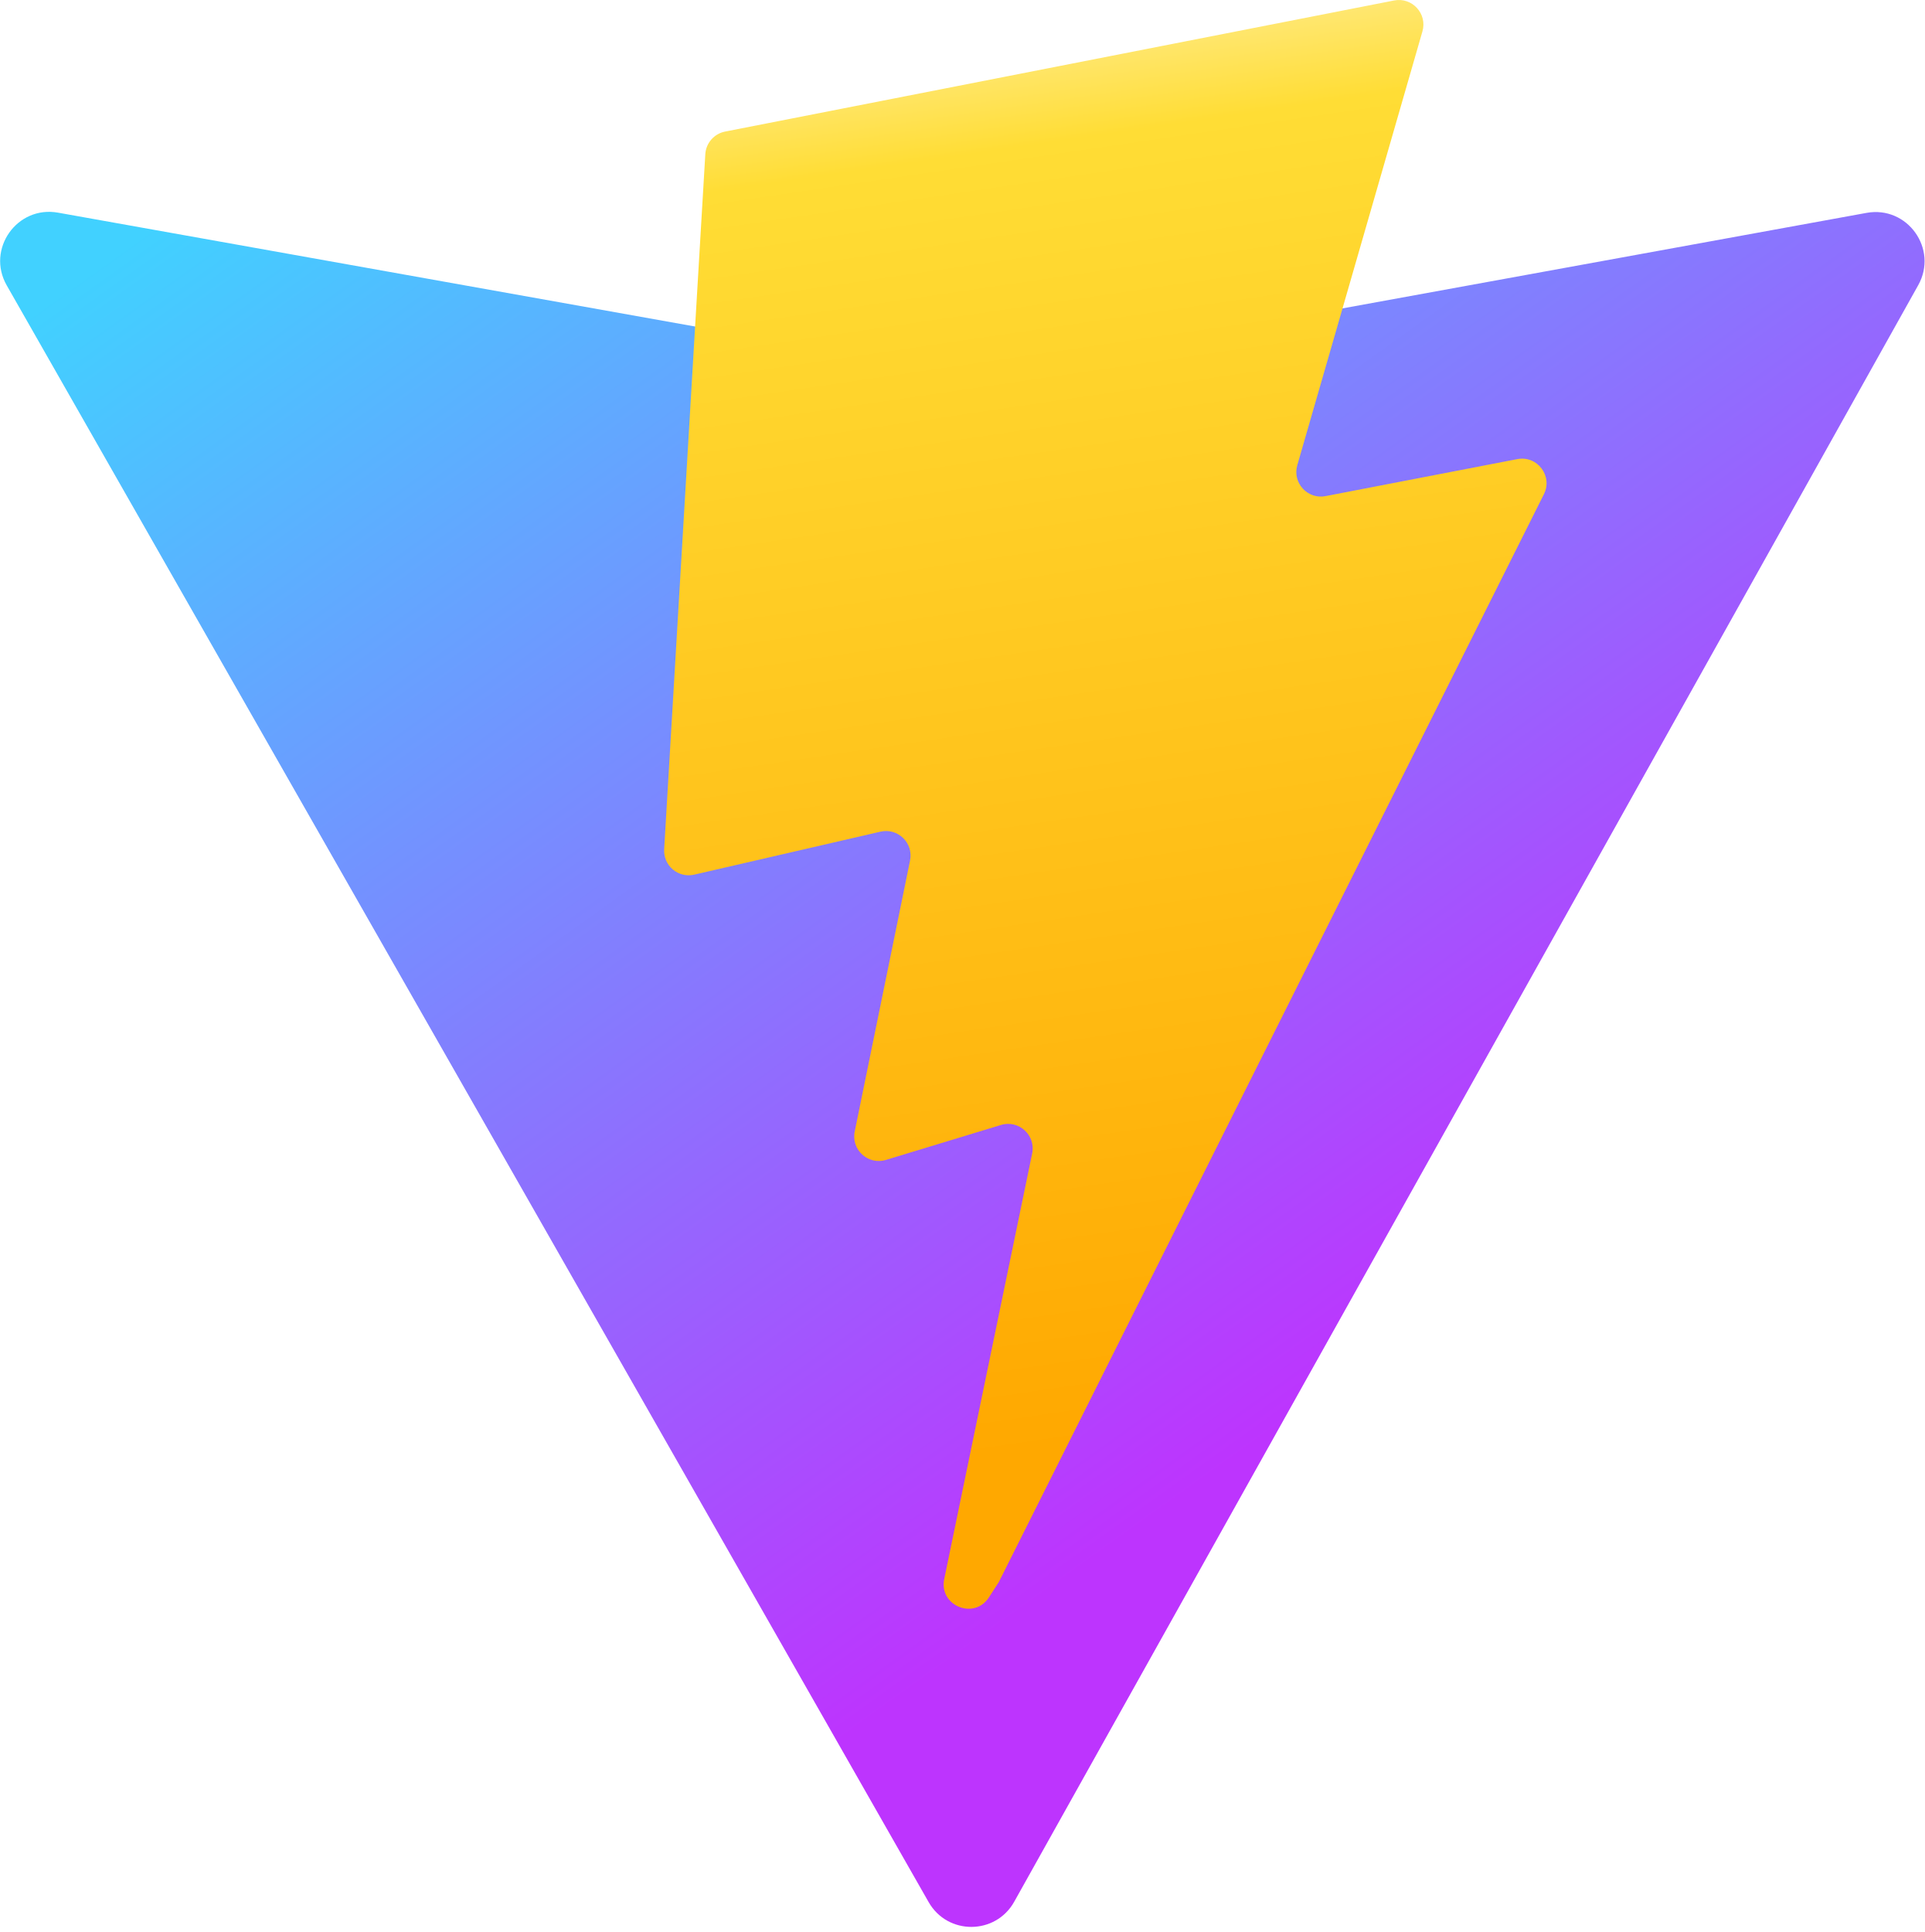
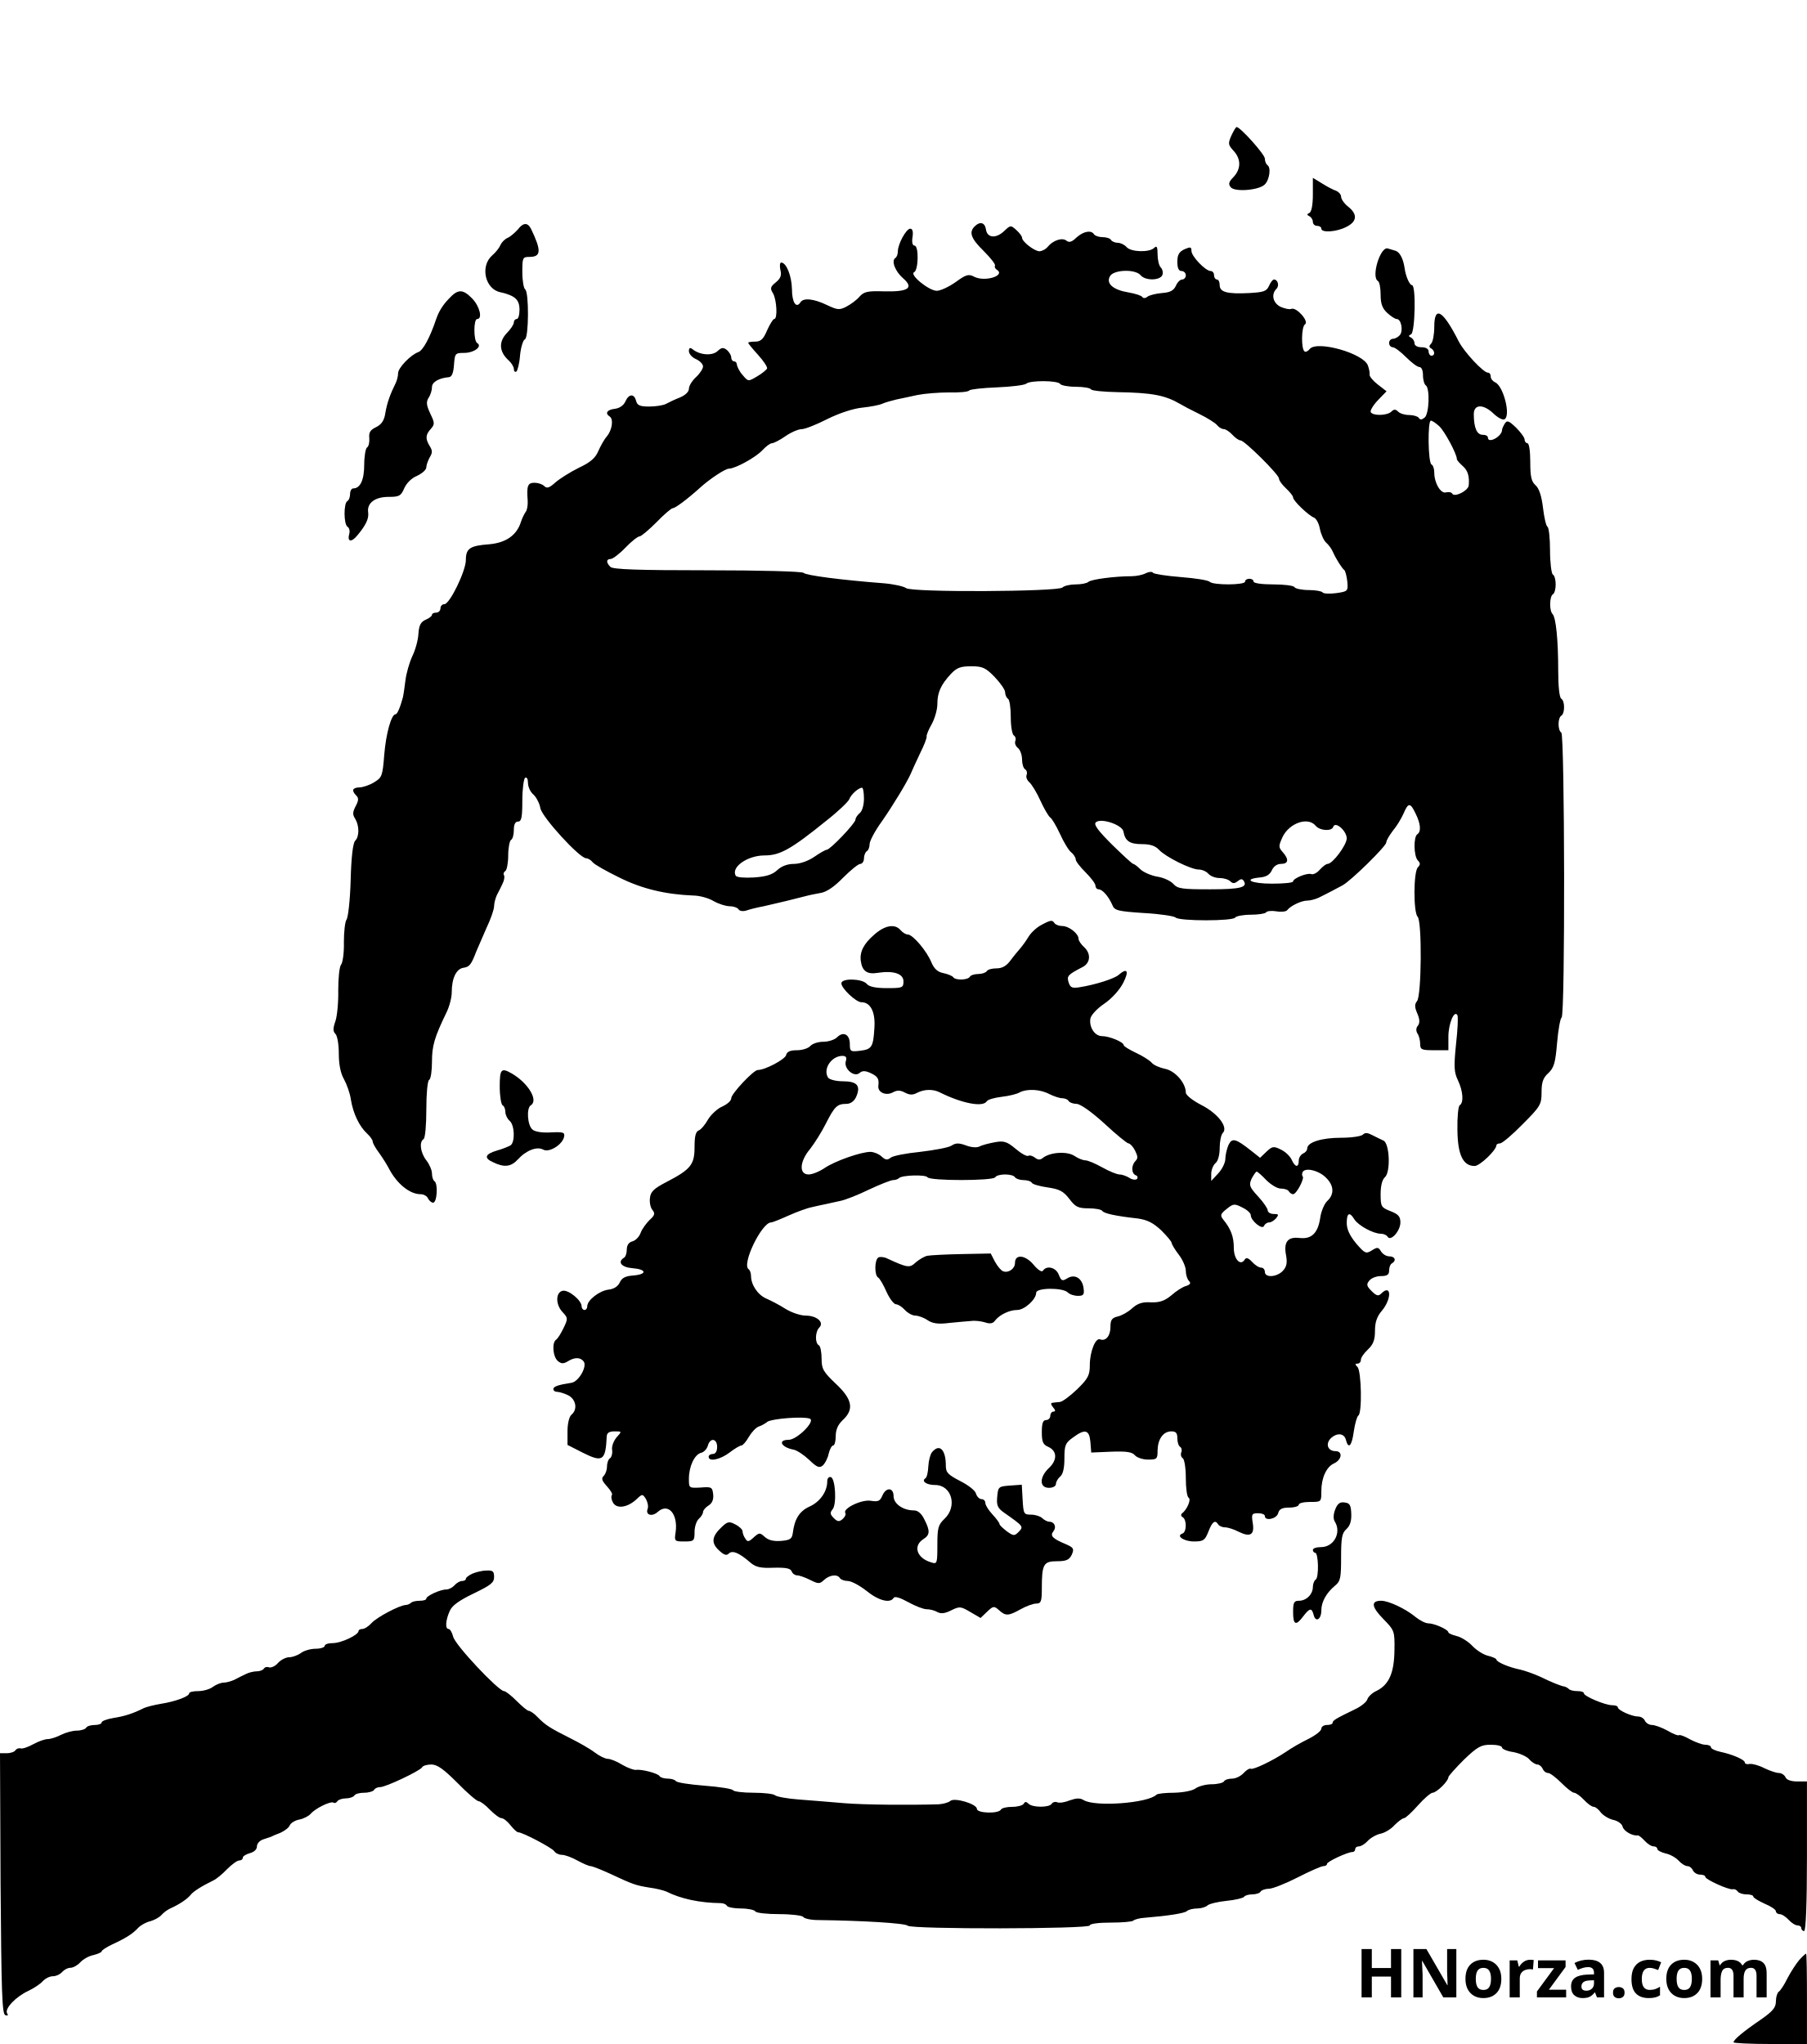
- <svg xmlns="http://www.w3.org/2000/svg" aria-hidden="true" role="img" class="iconify iconify--logos" width="31.88" height="32" preserveAspectRatio="xMidYMid meet" viewBox="0 0 256 257">
-   <defs>
-     <linearGradient id="IconifyId1813088fe1fbc01fb466" x1="-.828%" x2="57.636%" y1="7.652%" y2="78.411%">
-       <stop offset="0%" stop-color="#41D1FF" />
-       <stop offset="100%" stop-color="#BD34FE" />
-     </linearGradient>
-     <linearGradient id="IconifyId1813088fe1fbc01fb467" x1="43.376%" x2="50.316%" y1="2.242%" y2="89.03%">
-       <stop offset="0%" stop-color="#FFEA83" />
-       <stop offset="8.333%" stop-color="#FFDD35" />
-       <stop offset="100%" stop-color="#FFA800" />
-     </linearGradient>
-   </defs>
-   <path fill="url(#IconifyId1813088fe1fbc01fb466)" d="M255.153 37.938L134.897 252.976c-2.483 4.44-8.862 4.466-11.382.048L.875 37.958c-2.746-4.814 1.371-10.646 6.827-9.67l120.385 21.517a6.537 6.537 0 0 0 2.322-.004l117.867-21.483c5.438-.991 9.574 4.796 6.877 9.62Z" />
-   <path fill="url(#IconifyId1813088fe1fbc01fb467)" d="M185.432.063L96.44 17.501a3.268 3.268 0 0 0-2.634 3.014l-5.474 92.456a3.268 3.268 0 0 0 3.997 3.378l24.777-5.718c2.318-.535 4.413 1.507 3.936 3.838l-7.361 36.047c-.495 2.426 1.782 4.5 4.151 3.78l15.304-4.649c2.372-.72 4.652 1.36 4.15 3.788l-11.698 56.621c-.732 3.542 3.979 5.473 5.943 2.437l1.313-2.028l72.516-144.72c1.215-2.423-.88-5.186-3.54-4.672l-25.505 4.922c-2.396.462-4.435-1.77-3.759-4.114l16.646-57.705c.677-2.35-1.37-4.583-3.769-4.113Z" />
+ <svg xmlns="http://www.w3.org/2000/svg" width="640" height="724" preserveAspectRatio="xMidYMid meet" version="1.0">
+   <g>
+     <g id="svg_1" fill="#000000" transform="translate(0 724) scale(0.1 -0.1)">
+       <path id="svg_2" d="m4361,6759c-12,-28 -11,-32 8,-53c27,-29 27,-64 0,-93c-17,-17 -19,-25 -10,-36c14,-18 99,-11 120,9c17,15 24,61 10,69c-5,4 -9,14 -9,23c0,15 -87,112 -100,112c-3,0 -11,-14 -19,-31z" />
+       <path id="svg_3" d="m4650,6551c0,-38 -5,-61 -12,-65c-10,-5 -10,-7 0,-12c6,-3 12,-12 12,-20c0,-8 7,-14 15,-14c8,0 15,-4 15,-10c0,-15 53,-12 88,6c39,19 41,45 7,72c-14,11 -25,27 -25,35c0,8 -8,17 -17,21c-10,3 -33,15 -50,26l-33,20l0,-59z" />
+       <path id="svg_4" d="m1834,6427c-11,-12 -27,-26 -37,-30c-9,-4 -20,-15 -24,-24c-4,-10 -17,-27 -30,-38c-43,-38 -25,-119 29,-130c52,-12 68,-26 68,-62c0,-18 -4,-33 -10,-33c-5,0 -10,-5 -10,-12c0,-7 -11,-24 -26,-39c-28,-30 -26,-65 7,-95c10,-9 19,-23 19,-31c0,-8 4,-12 9,-9c4,3 11,29 13,58c3,29 11,54 17,56c14,5 15,168 1,177c-5,3 -10,31 -10,61c0,51 1,54 25,54c42,0 43,22 6,99c-12,24 -28,23 -47,-2z" />
+       <path id="svg_5" d="m3452,6438c-21,-21 -13,-43 33,-88c24,-24 42,-47 39,-51c-2,-4 0,-10 6,-14c34,-21 -42,-45 -80,-25c-19,10 -28,8 -65,-19c-24,-17 -54,-31 -67,-31c-28,0 -99,58 -80,66c15,7 17,94 1,94c-7,0 -10,12 -7,30c3,20 0,30 -8,30c-14,0 -44,-54 -44,-81c0,-10 -4,-20 -9,-23c-15,-10 0,-48 28,-72c39,-34 18,-48 -67,-46c-59,2 -72,-1 -88,-19c-10,-12 -31,-27 -46,-35c-25,-13 -32,-12 -70,6c-46,22 -83,26 -93,9c-15,-23 -30,0 -30,47c-1,47 -20,94 -38,94c-5,0 -6,-12 -3,-26c5,-19 1,-30 -16,-44c-20,-16 -21,-22 -10,-39c13,-23 17,-91 4,-91c-4,0 -15,-18 -25,-40c-13,-31 -22,-40 -42,-40c-14,0 -25,-2 -25,-4c0,-3 16,-22 35,-43c19,-21 33,-42 32,-48c-2,-5 -18,-18 -35,-28c-32,-19 -32,-19 -52,5c-11,12 -19,29 -20,36c0,6 -4,12 -10,12c-5,0 -10,6 -10,14c0,7 -7,19 -15,26c-13,10 -19,10 -34,-4c-19,-17 -62,-14 -88,7c-9,7 -13,5 -13,-7c0,-9 11,-22 25,-28c14,-6 25,-18 25,-26c0,-8 -11,-25 -25,-38c-14,-13 -25,-31 -25,-41c0,-11 -13,-23 -32,-31c-18,-7 -41,-18 -50,-23c-10,-5 -36,-9 -59,-9c-32,0 -42,4 -46,20c-7,27 -26,25 -38,-2c-6,-14 -21,-24 -37,-26c-28,-3 -36,-16 -19,-27c15,-9 9,-48 -9,-70c-10,-11 -23,-35 -31,-53c-10,-24 -28,-40 -69,-59c-30,-15 -67,-38 -83,-52c-21,-19 -30,-22 -39,-13c-7,7 -22,12 -35,12c-24,0 -28,-11 -24,-63c1,-16 -2,-34 -7,-40c-5,-7 -13,-23 -17,-36c-15,-47 -53,-74 -114,-79c-67,-5 -81,-15 -81,-56c0,-38 -57,-156 -76,-156c-8,0 -14,-7 -14,-15c0,-8 -7,-15 -15,-15c-8,0 -15,-3 -15,-8c0,-4 -10,-12 -22,-17c-18,-8 -24,-20 -26,-50c-1,-22 -11,-58 -22,-80c-10,-22 -21,-60 -24,-85c-3,-25 -7,-52 -9,-60c-10,-37 -20,-60 -26,-60c-15,0 -34,-69 -40,-143c-6,-76 -8,-81 -36,-98c-16,-10 -40,-18 -52,-18c-25,-1 -29,-11 -11,-29c9,-9 8,-18 -2,-37c-11,-21 -12,-30 -2,-45c15,-25 15,-63 0,-78c-8,-8 -14,-59 -16,-140c-2,-70 -9,-133 -15,-140c-5,-7 -9,-43 -9,-79c1,-37 -4,-73 -10,-80c-6,-7 -10,-48 -10,-91c1,-42 -4,-92 -10,-109c-9,-26 -9,-36 0,-45c7,-7 12,-38 12,-70c0,-37 6,-69 18,-90c10,-18 22,-51 25,-74c8,-49 30,-94 57,-119c11,-10 20,-23 20,-28c0,-6 10,-24 23,-41c12,-17 28,-42 35,-56c28,-53 73,-90 112,-90c11,0 23,-7 26,-15c4,-8 12,-15 18,-15c14,0 18,67 5,76c-5,3 -9,15 -9,27c0,12 -9,33 -20,47c-21,27 -26,65 -10,75c6,3 10,50 10,105c0,55 4,102 10,105c6,3 10,33 10,65c0,56 9,86 51,173c11,22 19,54 19,72c0,50 16,83 41,87c22,3 28,11 46,58c6,14 22,51 36,83c15,31 27,66 27,77c0,11 5,29 10,40c6,11 15,29 20,40c6,12 8,25 5,30c-3,5 -1,11 5,15c5,3 10,28 10,55c0,27 5,52 10,55c6,3 10,19 10,36c0,19 5,29 15,29c12,0 15,15 15,74c0,41 5,78 10,81c6,3 10,-4 10,-18c0,-13 8,-32 19,-41c10,-9 22,-31 25,-49c7,-33 139,-177 162,-177c6,0 17,-6 23,-14c6,-8 49,-32 94,-54c80,-40 163,-60 262,-64c22,0 55,-9 73,-20c18,-10 43,-18 57,-18c13,0 27,-5 31,-11c3,-6 16,-8 28,-4c11,4 39,11 61,15c49,11 111,26 145,35c14,4 39,9 56,12c21,3 49,22 80,54c27,27 54,49 61,49c7,0 13,9 13,19c0,11 5,23 10,26c6,3 10,15 10,25c0,11 19,47 43,80c41,59 90,140 103,170c3,8 18,40 32,70c15,30 26,58 24,62c-1,4 7,24 18,43c11,20 20,52 20,71c0,41 12,68 48,107c21,22 34,27 72,27c40,0 51,-5 83,-38c20,-21 37,-45 37,-54c0,-9 5,-20 10,-23c6,-3 10,-33 10,-65c0,-32 5,-62 11,-65c6,-4 8,-13 5,-20c-3,-8 2,-19 10,-25c8,-7 14,-25 14,-41c0,-15 5,-31 11,-34c6,-4 8,-13 5,-20c-3,-8 2,-19 10,-26c8,-7 26,-36 39,-65c13,-29 29,-55 34,-59c6,-3 22,-30 35,-58c13,-29 31,-59 40,-66c9,-7 16,-19 16,-25c0,-7 16,-27 35,-46c19,-19 35,-40 35,-47c0,-7 5,-13 11,-13c14,0 36,-26 49,-56c7,-19 20,-22 111,-28c57,-3 108,-11 113,-16c13,-13 203,-13 211,0c3,5 28,10 55,10c27,0 51,4 54,8c3,5 19,7 37,4c17,-3 34,-1 38,4c11,15 50,34 71,34c11,0 29,5 40,10c35,17 64,33 85,44c31,17 155,139 155,152c0,7 11,25 23,41c13,15 30,43 38,61c17,40 24,40 43,0c18,-36 20,-64 6,-73c-14,-9 -13,-78 2,-93c9,-9 9,-15 0,-24c-16,-16 -16,-160 -1,-175c16,-16 14,-279 -2,-299c-9,-11 -9,-21 1,-44c9,-21 9,-34 2,-43c-7,-8 -7,-18 -2,-27c6,-8 10,-25 10,-37c0,-21 5,-23 50,-23l50,0l0,48c0,46 21,96 32,76c3,-5 1,-51 -5,-103c-8,-80 -7,-99 7,-128c18,-38 21,-79 6,-88c-5,-3 -9,-43 -8,-88c1,-88 20,-127 61,-127c18,0 76,55 77,73c0,4 6,7 13,7c7,0 43,30 80,68c63,63 67,70 67,113c0,35 5,51 24,68c20,19 25,36 31,107c4,46 11,86 16,90c13,7 11,1001 -1,1009c-13,8 -13,52 0,60c13,8 13,52 0,60c-7,4 -11,45 -11,98c0,111 -8,189 -20,202c-12,12 -11,62 1,70c6,3 10,19 10,35c0,16 -4,32 -10,35c-5,3 -10,42 -10,85c0,43 -4,81 -9,84c-5,3 -12,34 -16,68c-5,42 -14,68 -26,79c-15,13 -19,30 -19,83c0,37 -4,66 -10,66c-5,0 -10,6 -10,13c0,7 -14,26 -30,42c-26,25 -32,27 -40,15c-5,-8 -10,-19 -10,-23c0,-23 -50,-50 -50,-27c0,6 -8,10 -19,10c-20,0 -31,25 -31,73c0,36 34,37 71,1c15,-14 32,-23 38,-19c23,14 -5,120 -34,131c-8,4 -15,12 -15,20c0,8 -4,14 -10,14c-16,0 -84,73 -103,110c-56,111 -87,130 -87,52c0,-26 -5,-53 -11,-59c-8,-8 -8,-13 0,-17c14,-9 14,-26 1,-26c-5,0 -10,7 -10,15c0,9 -9,15 -25,15c-15,0 -25,6 -25,14c0,8 -6,17 -12,20c-10,5 -10,7 0,12c14,7 18,174 3,174c-8,0 -22,30 -26,60c-5,35 -18,58 -33,62c-10,3 -21,6 -27,8c-26,7 -59,-100 -35,-115c6,-3 10,-25 10,-49c0,-32 6,-48 23,-64c13,-12 28,-22 34,-22c16,0 24,-42 11,-57c-6,-7 -17,-13 -24,-13c-8,0 -14,-7 -14,-15c0,-8 6,-15 13,-15c7,0 28,-16 47,-35c19,-19 40,-35 47,-35c8,0 13,-12 13,-29c0,-17 5,-33 10,-36c15,-10 12,-101 -4,-114c-10,-8 -16,-9 -21,-1c-3,5 -19,10 -34,10c-15,0 -32,5 -39,12c-9,9 -15,9 -24,0c-14,-14 -64,-16 -73,-2c-3,5 8,24 25,42l31,32l-31,24c-17,13 -30,29 -29,35c1,7 -2,21 -6,32c-14,43 -180,90 -206,59c-6,-8 -15,-12 -18,-9c-13,7 -12,88 1,96c16,10 -30,62 -48,55c-7,-3 -24,1 -38,7c-27,13 -35,44 -15,64c11,11 5,33 -9,33c-4,0 -12,-10 -17,-22c-9,-20 -19,-23 -70,-26c-78,-4 -105,3 -105,28c0,11 -4,20 -10,20c-5,0 -10,7 -10,15c0,8 -5,15 -12,15c-18,0 -68,52 -68,71c0,15 -4,15 -25,6c-19,-9 -25,-20 -25,-44c0,-23 5,-33 15,-33c8,0 15,-7 15,-15c0,-8 -6,-15 -13,-15c-7,0 -17,-10 -22,-22c-8,-17 -20,-24 -50,-26c-22,-2 -45,-8 -51,-13c-7,-6 -15,-6 -18,-1c-3,5 -25,12 -48,16c-55,9 -81,31 -67,57c12,24 90,27 109,4c17,-20 69,-19 77,1c3,8 1,20 -6,27c-6,6 -11,27 -11,46c0,27 -3,32 -12,23c-17,-17 -83,-15 -98,3c-7,8 -21,15 -31,15c-10,0 -21,5 -24,10c-3,6 -17,10 -30,10c-13,0 -27,5 -30,10c-10,16 -37,11 -62,-11c-16,-16 -26,-19 -35,-12c-15,13 -48,2 -67,-21c-7,-9 -21,-16 -30,-16c-18,1 -61,34 -61,48c0,5 -9,17 -20,27c-20,18 -21,18 -44,-4c-29,-27 -60,-24 -64,7c-4,24 -21,29 -40,10zm303,-558c3,-5 28,-10 55,-10c27,0 51,-4 54,-9c3,-5 45,-9 93,-10c124,-2 170,-11 223,-42c8,-5 38,-21 67,-35c29,-14 57,-32 64,-40c6,-8 17,-14 24,-14c6,0 20,-9 30,-20c10,-11 23,-20 29,-20c14,0 136,-121 136,-135c0,-7 11,-22 25,-35c14,-13 25,-27 25,-32c0,-12 54,-63 73,-71c9,-3 19,-22 22,-41c4,-19 14,-41 22,-48c8,-7 19,-21 24,-33c11,-25 32,-58 41,-65c3,-3 8,-21 10,-40c3,-34 2,-35 -40,-41c-24,-3 -45,-2 -48,3c-3,4 -25,8 -49,8c-24,0 -47,5 -50,10c-3,6 -37,10 -76,10c-39,0 -69,4 -69,10c0,6 -7,10 -15,10c-8,0 -15,-4 -15,-10c0,-13 -113,-13 -125,-1c-6,6 -52,13 -103,17c-51,4 -95,11 -98,15c-3,5 -14,4 -25,-1c-10,-6 -34,-11 -51,-11c-59,0 -143,-11 -153,-20c-5,-5 -25,-9 -45,-9c-20,0 -41,-5 -47,-11c-15,-15 -536,-18 -554,-2c-8,6 -43,14 -79,17c-154,12 -276,28 -284,37c-6,5 -152,9 -341,9c-244,0 -334,3 -343,12c-16,16 -15,28 1,28c7,0 31,18 52,40c21,22 44,40 50,40c6,0 33,23 60,50c27,28 53,50 58,50c9,0 54,34 96,72c35,32 90,68 103,68c22,0 95,40 118,65c13,14 28,25 34,25c6,0 28,11 48,25c20,14 46,25 58,25c11,0 52,16 91,36c42,21 92,37 122,40c29,3 61,9 72,14c11,5 34,11 50,15c17,3 50,11 75,16c25,5 75,9 112,9c36,-1 68,2 71,7c3,4 47,9 99,11c51,2 97,8 103,13c12,12 112,12 120,-1zm1343,-150c19,-18 62,-98 62,-116c0,-4 9,-14 20,-24c19,-16 25,-37 22,-70c-3,-19 -50,-42 -58,-29c-3,6 -13,7 -22,5c-19,-6 -42,33 -42,70c0,13 -4,26 -10,29c-12,7 -14,155 -2,155c5,0 18,-9 30,-20zm-2038,-1319c0,-22 -6,-44 -15,-51c-8,-7 -15,-17 -15,-23c0,-13 -90,-107 -102,-107c-4,0 -24,-11 -44,-25c-22,-15 -51,-25 -72,-25c-23,0 -44,-8 -59,-22c-17,-16 -39,-23 -82,-26c-34,-2 -61,0 -65,6c-18,30 41,72 102,72c55,0 94,22 220,124c41,32 76,66 80,75c6,17 32,40 45,41c4,0 7,-17 7,-39zm919,-116c6,-34 22,-45 66,-45c29,0 47,-6 60,-20c23,-25 113,-70 141,-70c12,0 27,-7 34,-15c7,-8 24,-15 39,-15c15,0 32,-5 39,-12c8,-8 15,-8 26,1c10,8 16,9 21,1c15,-23 -11,-30 -119,-30c-99,0 -115,2 -130,19c-10,11 -36,23 -58,26c-22,4 -49,16 -59,26c-10,10 -22,19 -25,19c-4,0 -37,31 -75,68c-49,49 -66,71 -58,79c17,17 93,-8 98,-32zm681,20c15,-18 57,-20 62,-4c7,22 48,-14 48,-41c-1,-24 -50,-90 -68,-90c-5,0 -17,-9 -27,-20c-10,-12 -24,-19 -31,-16c-14,5 -64,-15 -64,-26c0,-5 -34,-8 -75,-8c-74,0 -105,16 -42,22c22,2 35,10 42,26c6,13 18,22 32,22c27,0 29,16 6,42c-15,17 -15,21 0,54c24,49 90,72 117,39z" />
+       <path id="svg_6" d="m1589,6181c-22,-23 -35,-45 -44,-71c-23,-68 -47,-111 -63,-117c-28,-10 -72,-56 -72,-75c0,-10 -4,-26 -9,-36c-19,-38 -30,-69 -36,-104c-4,-27 -13,-41 -33,-51c-21,-10 -26,-19 -24,-39c1,-15 -2,-29 -8,-33c-5,-3 -10,-31 -10,-61c0,-54 -14,-84 -39,-84c-6,0 -11,-9 -11,-19c0,-11 -4,-23 -10,-26c-13,-8 -13,-82 1,-91c6,-3 9,-15 6,-25c-8,-29 8,-31 29,-5c30,36 41,59 38,81c-5,33 24,55 72,55c38,0 44,3 56,31c8,18 26,36 46,44c17,8 32,21 32,30c0,8 6,24 12,35c10,16 10,24 0,40c-16,26 -15,40 4,61c14,16 14,21 -2,54c-14,30 -15,41 -6,56c7,10 12,27 12,38c0,18 25,32 60,35c10,1 16,14 18,44c3,40 4,42 36,42c35,0 66,23 46,35c-13,8 -13,85 0,85c20,0 9,45 -17,72c-34,35 -51,35 -84,-1z" />
+       <path id="svg_7" d="m3687,3963c-15,-8 -35,-26 -44,-41c-9,-15 -23,-34 -30,-42c-7,-8 -23,-27 -34,-42c-14,-19 -29,-28 -49,-28c-16,0 -32,-4 -35,-10c-3,-5 -17,-10 -30,-10c-13,0 -27,-4 -30,-10c-8,-12 -52,-13 -59,-1c-3,4 -19,11 -34,14c-21,4 -33,15 -43,38c-16,40 -66,99 -84,99c-7,0 -18,7 -25,15c-20,24 -56,18 -94,-16c-37,-32 -52,-61 -47,-94c5,-35 23,-47 59,-41c57,9 92,-3 92,-30c0,-23 -4,-24 -59,-24c-40,0 -63,5 -71,15c-16,19 -90,21 -90,2c0,-18 52,-67 71,-67c32,0 50,-34 46,-91c-4,-68 -9,-76 -52,-81c-33,-4 -35,-2 -35,24c0,34 -23,46 -45,24c-9,-9 -31,-16 -49,-16c-19,0 -39,-7 -46,-15c-7,-8 -28,-15 -47,-15c-25,0 -36,-5 -39,-18c-5,-15 -74,-52 -100,-52c-15,0 -94,-84 -94,-100c0,-9 -14,-21 -31,-29c-17,-7 -40,-28 -51,-46c-10,-18 -25,-36 -33,-39c-11,-4 -15,-21 -15,-59c0,-62 -13,-79 -100,-124c-44,-23 -56,-34 -58,-57c-2,-15 2,-34 9,-42c10,-12 8,-19 -10,-35c-12,-12 -27,-32 -32,-46c-5,-14 -18,-27 -29,-30c-13,-3 -20,-14 -20,-29c0,-12 -4,-26 -10,-29c-24,-15 -9,-34 30,-37c51,-4 53,-22 2,-26c-28,-2 -40,-9 -47,-25c-7,-14 -21,-23 -40,-25c-32,-4 -75,-37 -75,-59c0,-7 -4,-13 -10,-13c-5,0 -10,6 -10,13c0,21 -46,59 -67,55c-25,-5 -26,-48 -1,-75c20,-21 20,-24 4,-57c-9,-19 -21,-38 -26,-41c-16,-10 -12,-61 6,-76c12,-10 20,-10 35,-1c24,15 44,15 56,0c14,-17 -17,-72 -43,-76c-46,-7 -64,-13 -64,-22c0,-6 6,-10 13,-10c7,0 25,-5 39,-12c28,-14 35,-50 12,-69c-8,-7 -14,-31 -14,-59l0,-48l55,-28c70,-35 80,-28 84,59c1,12 9,17 28,17c26,0 26,0 7,-21c-10,-12 -18,-31 -16,-44c2,-13 -2,-26 -7,-30c-6,-3 -11,-16 -11,-29c0,-12 -5,-27 -12,-34c-9,-9 -6,-17 12,-37c13,-14 21,-28 17,-31c-3,-4 -2,-15 4,-26c13,-24 52,-18 84,12c20,19 21,19 33,0c6,-11 9,-26 6,-34c-9,-22 15,-30 36,-11c37,33 72,-8 63,-72c-5,-32 -4,-33 31,-33c34,0 36,2 36,34c0,18 7,39 15,46c8,7 15,18 15,24c0,6 9,17 19,23c13,8 19,21 17,40c-3,26 -6,27 -45,24c-41,-2 -41,-2 -41,31c0,44 20,86 43,92c10,2 21,14 24,25c8,30 33,26 33,-4c0,-16 -6,-25 -15,-25c-8,0 -15,-4 -15,-10c0,-19 41,-10 74,15c18,14 37,25 42,25c5,0 17,14 26,30c10,17 25,33 35,37c10,3 24,11 31,17c16,11 127,20 150,11c22,-8 -45,-75 -75,-75c-40,0 -26,-27 19,-35c12,-3 36,-19 54,-36c27,-26 36,-30 48,-20c8,7 18,26 21,42c4,16 11,29 16,29c5,0 9,15 9,33c0,23 8,41 25,57c41,38 34,74 -25,129c-44,42 -50,52 -50,88c0,23 -4,45 -10,48c-14,8 -13,48 2,63c18,18 -9,42 -48,42c-19,0 -51,11 -72,24c-20,13 -51,29 -67,36c-31,13 -55,49 -55,81c0,10 -4,20 -8,23c-27,16 46,166 79,166c5,0 32,11 61,24c29,13 67,27 83,30c17,4 39,9 50,11c11,3 34,7 50,11c17,3 63,21 102,40c40,19 79,34 86,34c8,0 17,3 21,7c11,11 95,13 101,3c8,-13 232,-13 240,0c3,6 19,10 35,10c16,0 32,-4 35,-10c3,-5 17,-10 30,-10c13,0 27,-4 30,-10c3,-5 28,-12 56,-16c41,-6 55,-13 76,-40c22,-29 31,-34 69,-34c23,0 45,-4 48,-9c6,-9 45,-18 126,-27c34,-5 54,-15 83,-42c20,-20 37,-40 37,-45c0,-4 11,-23 25,-41c14,-18 25,-44 25,-57c0,-14 5,-30 11,-36c8,-8 5,-13 -10,-18c-12,-3 -35,-18 -52,-33c-24,-20 -42,-26 -73,-25c-30,2 -47,-4 -66,-21c-14,-13 -37,-26 -51,-29c-21,-5 -26,-12 -26,-38c0,-31 -17,-51 -37,-43c-16,6 -36,-44 -36,-91c0,-36 -6,-48 -45,-86c-25,-24 -53,-45 -62,-45c-10,-1 -22,-2 -27,-3c-5,-1 -3,-8 4,-16c9,-10 9,-15 1,-15c-6,0 -11,-7 -11,-15c0,-8 -7,-15 -15,-15c-11,0 -15,-11 -15,-43c0,-34 4,-44 23,-52c31,-14 33,-46 2,-75c-34,-32 -34,-70 0,-70c15,0 25,6 25,14c0,7 7,19 15,26c10,8 15,30 15,64c0,46 3,55 30,74c43,32 58,28 62,-15l3,-38l71,3c54,2 74,-1 84,-13c7,-8 28,-15 46,-15c32,0 34,2 34,33c1,40 20,67 49,67c16,0 21,-6 21,-24c0,-14 4,-27 10,-31c5,-3 7,-12 4,-19c-3,-8 -1,-17 5,-21c6,-3 11,-35 11,-70c0,-35 4,-67 10,-70c10,-6 -6,-43 -24,-56c-4,-4 -3,-10 3,-13c15,-9 14,-53 -1,-58c-24,-8 5,-28 41,-28c33,0 39,4 51,35c14,36 24,43 35,25c3,-5 14,-10 24,-10c10,0 32,-7 49,-16c41,-20 56,-10 49,32c-5,31 -3,34 19,34c13,0 24,-4 24,-10c0,-19 42,-10 47,10c4,15 14,20 39,20c19,0 34,5 34,10c0,6 18,10 40,10c40,0 40,0 40,38c0,47 18,86 44,98c29,13 33,44 6,44c-27,0 -36,25 -17,45c22,21 48,19 54,-5c9,-35 21,-22 28,30c4,27 11,52 16,56c14,8 11,158 -3,172c-9,9 -9,12 0,12c7,0 12,6 12,13c0,8 11,24 25,37c19,18 25,34 25,66c0,31 7,51 25,72c35,42 33,96 -3,60c-10,-10 -17,-8 -34,9c-18,18 -19,24 -8,37c7,9 25,16 41,16c22,0 29,5 29,19c0,11 4,23 10,26c17,10 11,25 -10,25c-10,0 -23,8 -29,18c-9,15 -13,15 -32,3c-21,-13 -25,-11 -56,25c-22,27 -33,49 -33,72c0,36 10,41 27,13c14,-22 67,-51 94,-51c10,0 21,-5 24,-11c11,-17 45,21 45,51c0,21 -7,29 -35,40c-33,13 -35,16 -35,61c0,30 6,51 15,59c21,18 17,120 -5,130c-8,4 -26,12 -39,19c-17,9 -26,10 -34,2c-6,-6 -41,-11 -77,-11c-69,0 -120,-16 -120,-38c0,-7 -7,-15 -15,-18c-8,-4 -15,-15 -15,-25c0,-26 -13,-24 -25,3c-6,13 -23,29 -38,36c-26,13 -31,12 -52,-8l-22,-21l-29,23c-58,46 -70,49 -83,22c-6,-14 -11,-36 -11,-49c0,-13 -11,-36 -25,-51l-25,-27l0,25c0,14 7,31 15,38c9,7 15,29 15,54c0,23 5,47 11,53c20,20 -17,69 -76,99c-31,16 -55,35 -55,44c0,34 -38,77 -73,84c-19,4 -41,13 -48,22c-7,8 -32,24 -56,35c-23,11 -43,23 -43,27c0,11 -51,32 -77,32c-25,0 -46,31 -41,62c2,12 23,35 48,52c27,18 55,49 68,74c22,43 15,56 -17,28c-16,-13 -81,-34 -138,-43c-26,-4 -32,-1 -38,17c-7,23 -4,27 50,55c27,14 30,47 5,70c-11,10 -20,23 -20,30c0,18 -34,45 -58,45c-11,0 -24,5 -27,10c-8,12 -13,12 -48,-7zm-691,-481c-9,-26 28,-59 48,-43c10,9 20,9 40,0c25,-12 30,-20 27,-45c-3,-23 26,-36 50,-24c16,9 27,9 44,0c17,-9 28,-9 43,-1c25,13 56,14 80,2c78,-39 153,-54 167,-32c3,6 27,13 53,16c26,3 55,10 64,16c26,13 72,11 104,-6c16,-8 37,-15 46,-15c9,0 20,-4 23,-10c3,-5 16,-10 28,-10c13,0 53,-28 99,-70c42,-39 80,-70 85,-70c5,0 16,-11 23,-25c10,-20 11,-28 2,-37c-16,-16 -15,-45 1,-51c6,-2 8,-8 4,-13c-4,-4 -17,-3 -27,4c-11,7 -27,12 -35,12c-9,0 -36,11 -61,25c-25,14 -51,25 -60,25c-8,0 -26,7 -39,16c-26,17 -87,13 -112,-8c-9,-7 -17,-7 -28,2c-8,6 -18,9 -23,6c-5,-3 -25,8 -45,25c-31,26 -42,29 -74,23c-21,-4 -45,-10 -54,-15c-10,-5 -30,-3 -48,4c-25,9 -36,9 -51,-1c-11,-7 -61,-16 -111,-22c-50,-5 -97,-14 -105,-21c-11,-9 -18,-8 -32,5c-10,9 -28,16 -39,16c-33,0 -125,-32 -162,-57c-19,-13 -44,-23 -57,-23c-35,0 -32,46 5,90c15,19 41,60 56,90c31,61 40,70 73,70c14,0 27,9 34,24c18,40 4,56 -46,56c-25,0 -48,6 -53,13c-19,30 11,76 50,77c13,0 17,-5 13,-18zm1699,-412c30,-28 32,-60 6,-84c-10,-9 -22,-37 -25,-60c-8,-54 -31,-76 -73,-71c-42,5 -57,-14 -48,-61c5,-27 2,-41 -11,-55c-21,-23 -64,-26 -64,-4c0,8 -6,15 -13,15c-8,0 -22,9 -32,20c-13,14 -21,17 -26,9c-15,-25 -39,0 -39,41c0,39 -10,67 -38,101c-11,14 -9,20 13,37c23,19 28,19 55,5c17,-8 30,-20 30,-27c0,-20 42,-54 47,-38c3,6 10,12 18,12c7,0 18,7 25,15c10,13 9,15 -9,15c-11,0 -21,6 -21,13c0,6 -15,29 -34,49c-31,34 -33,40 -23,63c7,13 15,25 18,25c3,0 18,-13 34,-30c16,-16 39,-30 51,-30c13,0 26,-4 29,-10c3,-5 10,-10 15,-10c12,0 41,56 34,63c-3,3 -3,10 0,16c10,16 55,6 81,-19z" />
+       <path id="svg_8" d="m1770,3391c0,-33 5,-63 10,-66c6,-3 10,-14 10,-24c0,-10 7,-24 15,-31c18,-15 20,-76 3,-87c-7,-4 -28,-13 -47,-18c-44,-13 -48,-27 -14,-42c39,-19 63,-16 87,10c30,33 68,47 90,35c21,-12 69,18 74,46c3,15 -3,17 -46,15c-31,-2 -57,2 -66,10c-18,15 -22,76 -6,86c28,17 -9,79 -68,113c-37,21 -42,15 -42,-47z" />
+       <path id="svg_9" d="m3285,2792c-11,-2 -29,-13 -41,-23c-22,-21 -29,-20 -101,13c-11,6 -26,7 -32,4c-14,-9 -14,-63 -1,-71c6,-3 19,-26 30,-51c11,-24 26,-44 34,-44c7,0 21,-9 31,-20c10,-11 27,-20 37,-20c10,0 30,-7 43,-16c18,-12 38,-15 77,-10c29,3 64,6 78,7c14,2 36,-1 49,-5c17,-6 28,-4 35,6c16,21 51,38 79,38c25,0 67,37 67,61c0,18 94,19 112,1c7,-7 23,-12 36,-12c19,0 23,4 20,26c-4,36 -31,53 -58,36c-18,-11 -21,-9 -30,13c-10,26 -43,34 -56,14c-4,-6 -17,2 -33,21c-29,35 -66,39 -66,7c0,-21 -23,-37 -42,-30c-8,3 -20,18 -29,34l-15,29l-102,-2c-56,-1 -111,-4 -122,-6z" />
+       <path id="svg_10" d="m3301,2096c-6,-7 -12,-30 -13,-50c-1,-20 -5,-39 -10,-42c-16,-10 3,-24 34,-24c59,0 80,-76 33,-120c-22,-21 -25,-32 -25,-92c0,-67 -1,-69 -22,-62c-51,15 -65,58 -28,82c24,15 25,29 4,70c-10,21 -23,32 -37,32c-39,0 -72,24 -72,50c0,32 -27,33 -40,2c-8,-19 -15,-22 -40,-18c-32,6 -101,-27 -91,-43c3,-5 -1,-14 -10,-22c-12,-10 -18,-9 -31,4c-13,13 -14,19 -4,31c15,18 10,108 -6,114c-8,2 -13,-5 -13,-15c0,-36 -25,-72 -62,-89c-36,-16 -54,-44 -60,-94c-3,-21 -9,-25 -41,-28c-26,-2 -45,2 -58,14c-18,16 -20,16 -40,-2c-17,-16 -22,-16 -29,-4c-6,8 -10,20 -10,26c0,6 -11,17 -25,24c-22,12 -28,11 -49,-9c-35,-33 -38,-56 -10,-82c18,-17 27,-20 35,-12c13,13 37,3 77,-32c19,-16 36,-20 82,-18c43,1 60,-2 64,-13c3,-8 12,-14 19,-14c8,0 28,-7 46,-16c30,-15 34,-15 50,0c20,18 47,21 56,6c3,-5 16,-10 28,-10c12,0 42,-16 66,-35c43,-35 84,-45 96,-25c4,7 23,1 52,-15c25,-14 54,-25 65,-25c11,0 28,-4 38,-10c13,-7 27,-5 49,6c30,15 34,14 68,-6l36,-21l23,22c22,21 25,21 42,6c24,-22 34,-21 77,3c20,11 44,20 55,20c17,0 20,7 20,53c0,87 6,97 54,97c33,0 43,5 52,23c9,21 7,25 -20,37c-48,20 -58,30 -45,46c12,15 4,34 -15,34c-6,0 -18,6 -25,13c-6,6 -24,12 -39,12c-26,0 -27,3 -30,53l-3,53l-42,-3c-40,-3 -42,-4 -45,-40c-3,-30 2,-40 23,-55c71,-50 71,-50 53,-69c-15,-15 -18,-15 -42,2c-14,11 -26,22 -26,26c0,4 -11,19 -25,34c-14,15 -25,33 -25,40c0,8 -6,14 -14,14c-7,0 -16,9 -19,19c-2,11 -28,31 -56,45c-44,23 -51,30 -51,55c0,57 -23,79 -49,47z" />
+       <path id="svg_11" d="m4729,1893c-7,-18 -7,-34 -1,-43c24,-39 -4,-90 -49,-90c-16,0 -29,-4 -29,-10c0,-5 4,-10 8,-10c12,0 14,-88 2,-95c-5,-3 -10,-15 -10,-26c0,-26 -23,-49 -49,-49c-18,0 -21,-6 -21,-40c0,-46 10,-50 36,-15c23,30 30,31 37,4c7,-27 27,-15 27,17c0,30 18,62 48,87c20,16 22,28 22,101c0,69 3,86 19,100c13,12 18,29 17,54c-1,30 -5,38 -23,40c-17,3 -26,-4 -34,-25z" />
+       <path id="svg_12" d="m1673,1666c-13,-6 -23,-14 -23,-18c0,-5 -6,-8 -14,-8c-7,0 -19,-7 -26,-15c-7,-8 -20,-15 -29,-15c-22,0 -71,-23 -71,-32c0,-5 -10,-8 -23,-8c-13,0 -27,-3 -31,-7c-4,-4 -13,-8 -19,-8c-22,-1 -102,-43 -121,-64c-11,-12 -25,-21 -33,-21c-7,0 -13,-3 -13,-7c0,-14 -61,-43 -91,-43c-16,0 -29,-4 -29,-10c0,-5 -15,-10 -32,-10c-18,0 -42,-7 -52,-15c-11,-8 -30,-15 -41,-15c-12,0 -30,-9 -40,-20c-10,-12 -25,-18 -32,-16c-7,3 -15,1 -18,-4c-4,-6 -15,-10 -26,-10c-10,0 -28,-4 -39,-10c-11,-5 -29,-14 -40,-20c-11,-5 -28,-10 -38,-10c-10,0 -27,-7 -38,-15c-10,-8 -34,-15 -51,-15c-18,0 -33,-3 -33,-8c0,-11 -49,-29 -100,-37c-24,-4 -51,-11 -60,-15c-40,-20 -69,-29 -107,-35c-24,-4 -43,-11 -43,-16c0,-5 -11,-9 -24,-9c-14,0 -28,-4 -31,-10c-3,-5 -18,-10 -33,-10c-15,0 -40,-7 -56,-15c-15,-8 -37,-15 -47,-15c-10,0 -33,-8 -51,-18c-18,-10 -38,-17 -45,-15c-6,2 -14,-1 -18,-6c-3,-6 -17,-11 -31,-11l-24,0l2,-462c3,-383 5,-462 17,-466c9,-3 11,0 6,7c-9,16 30,58 75,79c19,9 42,24 51,34c9,10 25,18 36,18c12,0 26,7 33,15c7,8 20,15 30,15c9,0 25,9 34,19c10,11 31,23 47,26c16,4 29,10 29,13c0,4 17,15 38,25c48,22 73,38 92,59c9,9 28,20 43,23c14,4 32,14 39,22c7,8 21,19 33,24c29,13 58,32 70,47c10,13 41,32 80,51c11,5 33,23 49,40c17,17 36,31 43,31c7,0 13,4 13,10c0,5 11,12 25,16c15,4 25,13 25,24c0,10 10,21 23,25c12,4 24,8 27,9c3,2 17,8 33,14c15,7 30,18 33,26c3,8 18,18 34,21c16,3 34,13 40,20c16,19 70,46 81,40c4,-3 10,-1 14,5c3,5 17,10 30,10c13,0 27,5 30,10c3,6 19,10 35,10c16,0 32,5 35,10c3,6 13,10 22,10c19,0 140,57 148,70c3,6 18,10 33,10c21,0 44,-17 92,-65c35,-36 69,-65 75,-65c6,0 24,-13 40,-30c16,-16 34,-30 41,-30c7,0 21,-11 32,-25c11,-14 23,-25 27,-25c16,0 120,-55 128,-67c4,-7 17,-13 27,-13c11,0 35,-9 55,-20c20,-11 41,-20 47,-20c6,0 36,-12 67,-26c85,-40 93,-42 141,-50c24,-3 51,-10 60,-14c52,-26 118,-40 192,-41c10,0 20,-4 23,-10c4,-5 26,-9 50,-9c24,0 47,-5 50,-10c3,-6 42,-10 85,-10c44,0 82,-5 85,-10c4,-6 28,-11 53,-11c158,-2 308,-11 317,-20c13,-13 645,-12 645,1c0,6 31,10 73,10c41,0 77,3 81,7c4,4 22,9 39,10c85,7 143,16 151,24c6,5 22,9 36,9c14,0 31,5 37,11c5,5 36,13 67,16c31,3 59,10 62,14c3,5 16,9 29,9c13,0 27,4 30,10c3,5 17,10 30,10c12,0 58,18 101,40c43,22 84,40 91,40c7,0 13,3 13,8c0,8 73,42 90,42c6,0 10,5 10,10c0,6 6,10 13,10c8,0 22,9 31,19c10,11 31,23 46,26c15,3 38,17 50,31c13,13 28,24 33,24c5,0 27,20 49,45c22,25 46,45 52,45c14,0 56,41 56,55c0,4 25,32 55,62c48,46 61,53 95,53c22,0 40,-4 40,-10c0,-5 18,-13 40,-16c21,-4 47,-15 56,-25c9,-11 23,-19 29,-19c7,0 15,-7 19,-15c3,-8 11,-15 19,-15c7,0 28,-16 47,-35c19,-19 39,-35 45,-35c6,0 22,-11 35,-25c13,-14 28,-25 35,-25c6,0 17,-9 25,-20c8,-10 27,-22 43,-26c16,-3 32,-14 34,-24c4,-16 35,-34 54,-31c4,0 15,-9 24,-19c10,-11 24,-20 32,-20c7,0 13,-4 13,-9c0,-5 13,-12 29,-16c16,-3 37,-15 47,-26c9,-10 23,-19 31,-19c7,0 16,-7 19,-15c4,-8 15,-15 25,-15c10,0 19,-3 19,-8c0,-9 81,-46 97,-44c6,2 14,-2 18,-8c3,-5 17,-10 31,-10c13,0 24,-3 24,-8c0,-4 18,-15 40,-25c22,-9 40,-21 40,-27c0,-5 6,-10 13,-10c8,0 22,-9 32,-20c10,-11 24,-20 32,-20c7,0 13,-4 13,-10c0,-5 5,-10 10,-10c6,0 10,95 10,265l0,265l-35,0c-22,0 -38,6 -41,15c-4,8 -14,15 -24,15c-9,0 -32,8 -51,17c-19,10 -42,16 -51,15c-10,-2 -18,0 -18,5c0,10 -44,29 -87,38c-18,4 -33,11 -33,16c0,5 -9,9 -20,9c-11,0 -35,9 -54,19c-19,11 -36,17 -39,15c-2,-3 -21,4 -41,16c-20,11 -45,20 -55,20c-10,0 -21,7 -25,15c-3,8 -14,15 -24,15c-22,0 -72,22 -72,33c0,4 -9,7 -20,7c-25,0 -100,32 -100,42c0,5 -10,8 -23,8c-13,0 -27,3 -31,8c-4,4 -11,7 -14,8c-11,1 -44,14 -87,35c-22,10 -53,21 -70,25c-40,8 -85,27 -85,36c0,3 -13,9 -29,13c-15,3 -41,19 -56,35c-15,16 -41,32 -56,35c-16,4 -29,10 -29,13c0,10 -50,32 -71,32c-10,0 -30,10 -46,23c-35,29 -95,57 -121,57c-37,0 -35,-21 7,-64c40,-41 41,-43 40,-111c-1,-80 -19,-122 -63,-144c-16,-7 -30,-21 -33,-30c-2,-9 -23,-26 -45,-36c-66,-32 -78,-39 -78,-47c0,-5 -9,-8 -20,-8c-11,0 -20,-6 -20,-13c0,-8 -21,-24 -47,-37c-27,-13 -61,-33 -78,-45c-46,-31 -117,-65 -125,-60c-4,2 -15,-4 -25,-15c-10,-11 -28,-20 -41,-20c-13,0 -26,-4 -29,-10c-3,-5 -23,-10 -44,-10c-20,0 -46,-7 -57,-15c-11,-8 -42,-14 -75,-15c-31,0 -59,-3 -63,-7c-30,-30 -218,-44 -258,-19c-13,8 -26,7 -49,-1c-17,-7 -36,-10 -44,-7c-7,3 -16,1 -20,-5c-8,-14 -68,-14 -82,0c-8,8 -13,8 -17,0c-4,-6 -22,-11 -41,-11c-19,0 -37,-4 -40,-10c-9,-15 -85,-13 -85,3c0,17 -79,41 -94,28c-7,-6 -26,-11 -42,-12c-103,-3 -261,-2 -334,4c-47,4 -119,10 -160,13c-41,3 -79,10 -85,15c-5,5 -39,9 -76,9c-37,0 -70,4 -73,9c-3,5 -49,12 -101,16c-52,4 -97,11 -101,16c-3,5 -16,9 -29,9c-13,0 -26,4 -29,9c-6,10 -64,25 -84,22c-7,-1 -29,7 -48,18c-19,12 -42,21 -51,21c-9,0 -30,10 -47,23c-17,13 -56,35 -86,50c-72,36 -89,47 -116,75c-11,12 -26,22 -31,22c-5,0 -24,16 -43,35c-19,19 -39,35 -45,35c-19,0 -174,164 -180,193c-4,15 -11,27 -16,27c-13,0 -11,31 4,64c8,19 33,37 85,62c60,29 72,38 72,58c0,21 -5,24 -27,23c-16,0 -38,-6 -50,-11z" />
+       <path id="svg_13" d="m6373,298c-11,-13 -30,-42 -42,-65c-11,-23 -25,-44 -31,-48c-5,-3 -10,-19 -10,-34c0,-22 -11,-35 -54,-65c-63,-43 -96,-71 -96,-80c0,-3 59,-6 130,-6l130,0l0,160c0,88 -1,160 -3,160c-2,0 -13,-10 -24,-22z" />
+     </g>
+     <text font-weight="bold" xml:space="preserve" text-anchor="start" font-family="Noto Sans JP" font-size="24" id="svg_14" y="707.5" x="480.098" stroke-width="0" stroke="#000" fill="#000000">HNorza.com</text>
+   </g>
</svg>
